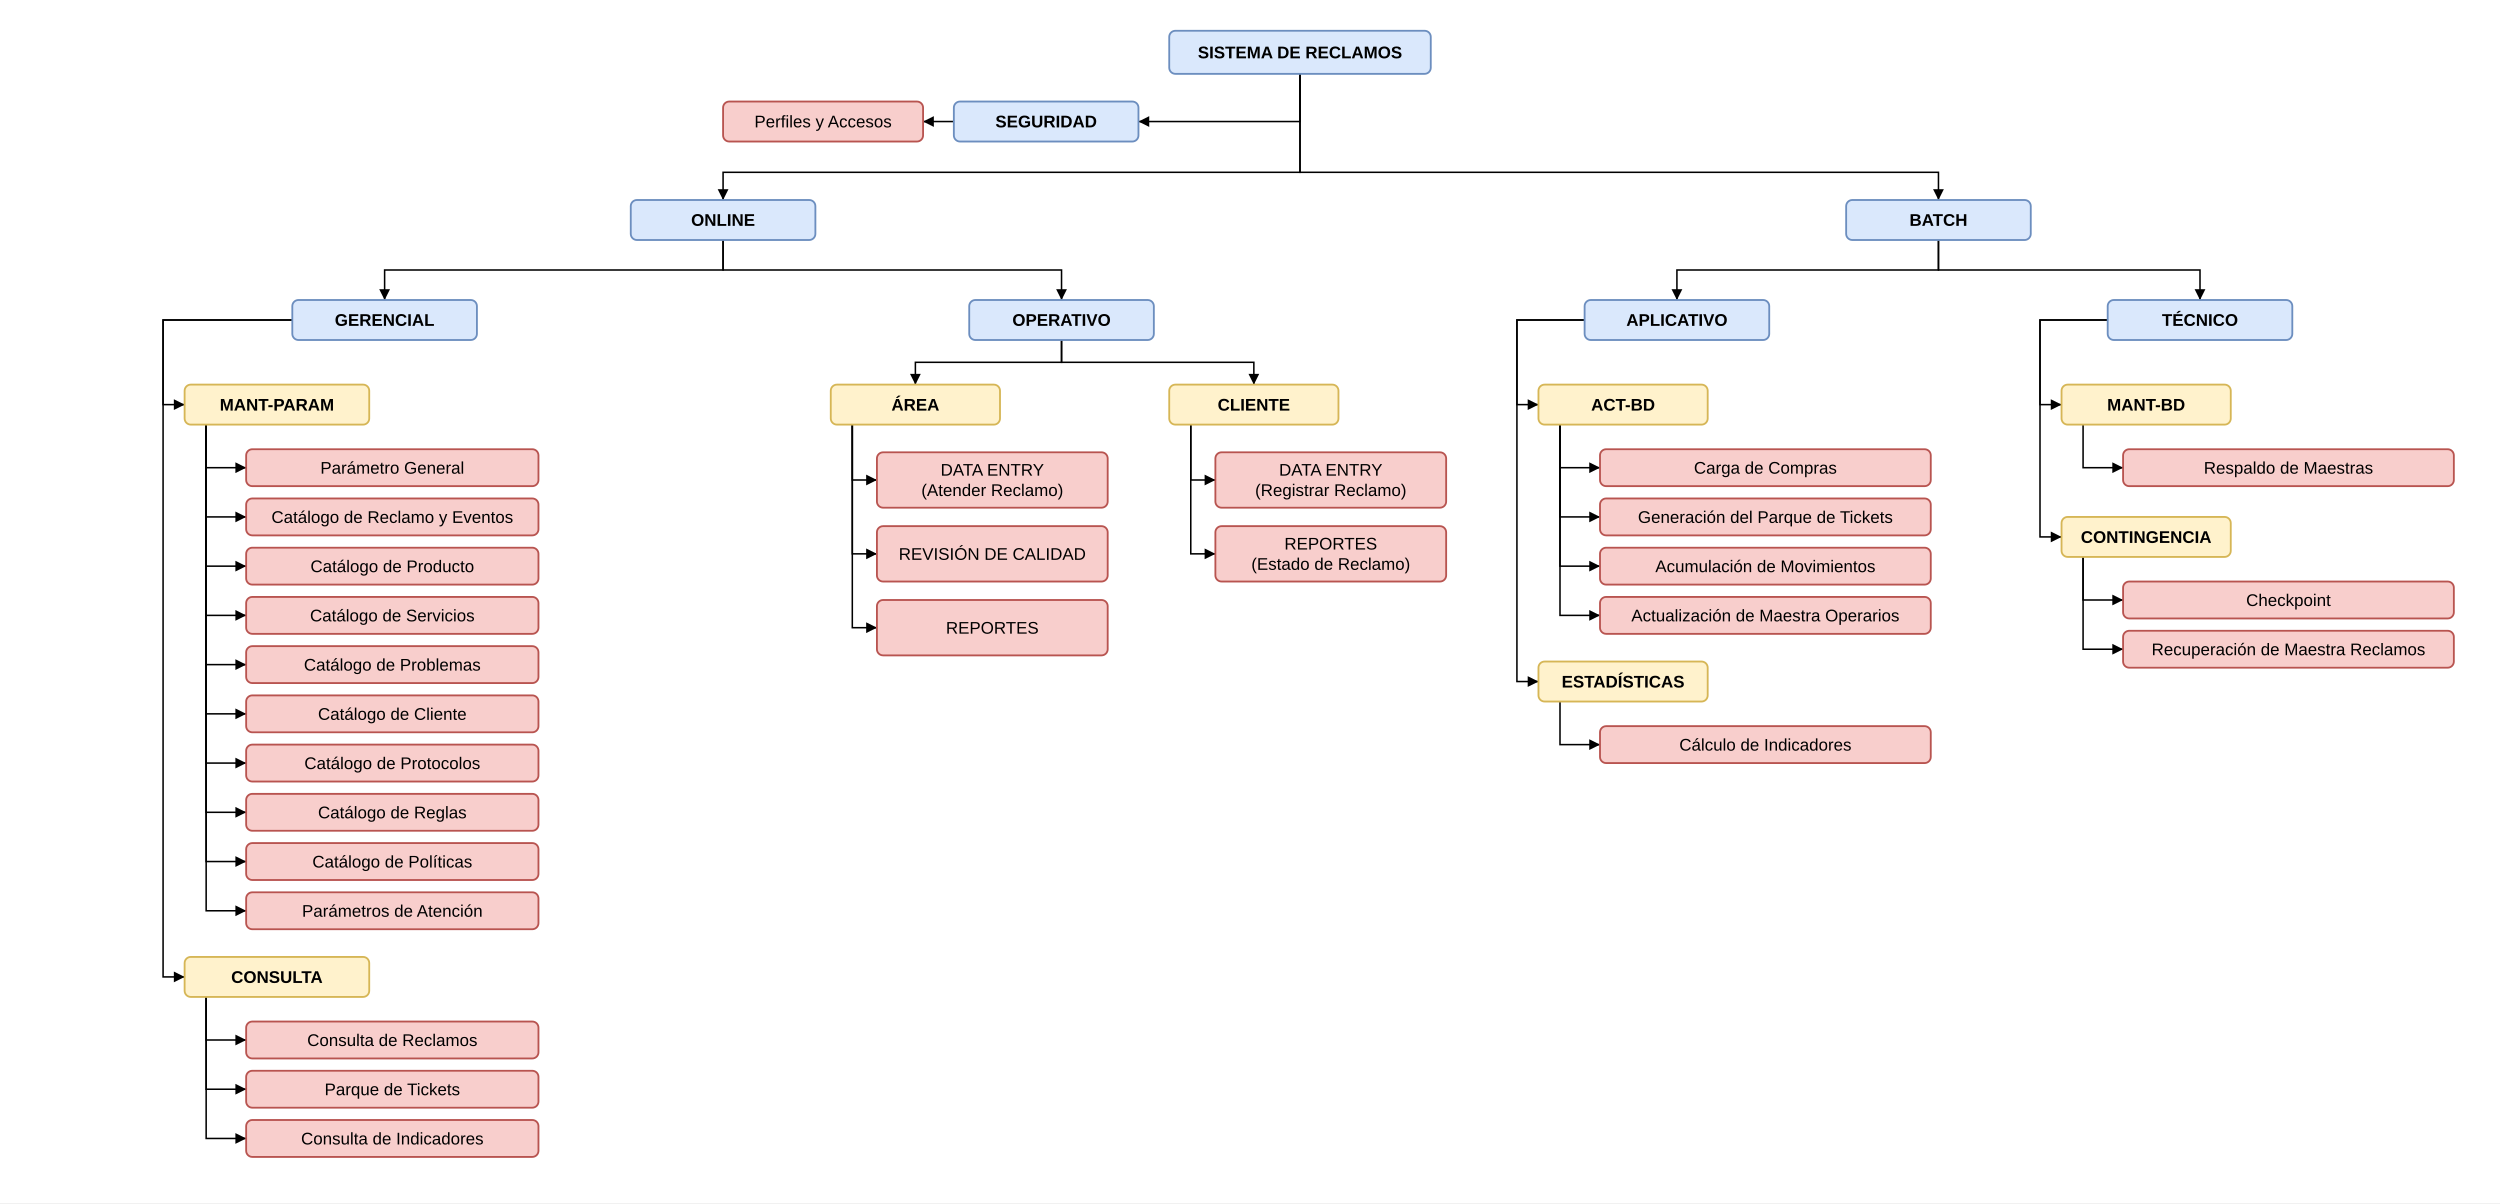
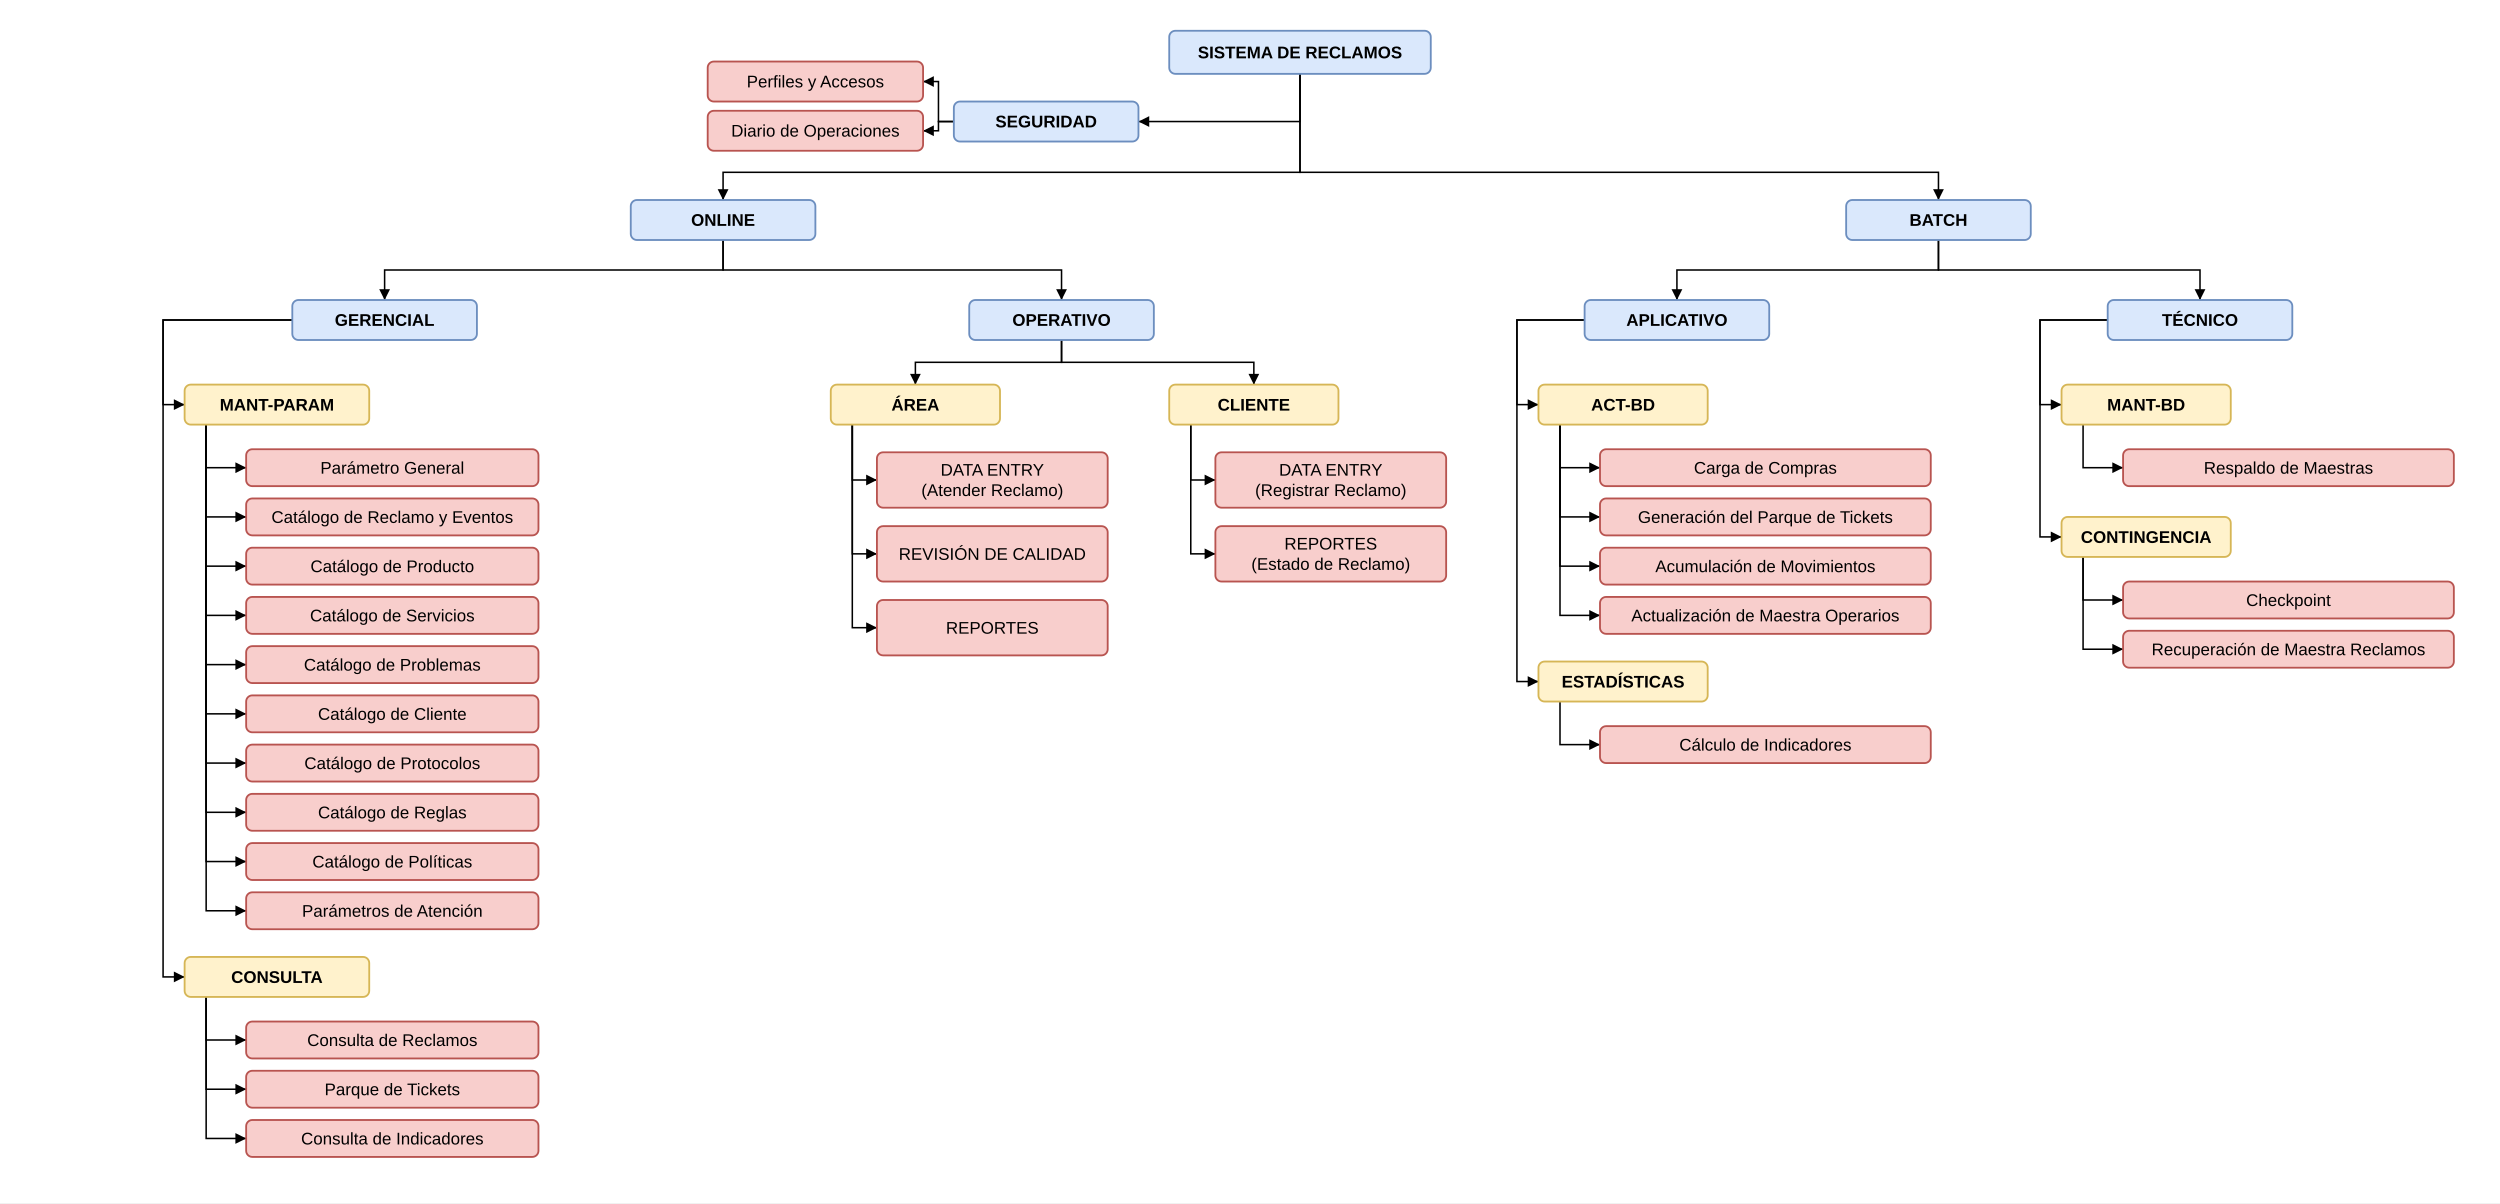
<svg xmlns="http://www.w3.org/2000/svg" width="1625" height="782" viewBox="0 0 1625 782" font-family="Arial, Helvetica, sans-serif">
  <defs>
    <marker id="f" viewBox="0 0 10 10" refX="10" refY="5" markerWidth="7" markerHeight="7" orient="auto-start-reverse">
      <path d="M0,0 L10,5 L0,10 z" fill="#000" />
    </marker>
  </defs>
  <rect width="1625" height="782" fill="#ffffff" />
  <polyline points="845.0,48.0 845.0,79.0 740.0,79.0" fill="none" stroke="#000" stroke-width="1" marker-end="url(#f)" />
-   <polyline points="620.0,79.0 600.0,79.0" fill="none" stroke="#000" stroke-width="1" marker-end="url(#f)" />
+   <polyline points="620.0,79.0 610.0,79.0 610.0,53.0 600.0,53.0" fill="none" stroke="#000" stroke-width="1" marker-end="url(#f)" />
+   <polyline points="620.0,79.0 610.0,79.0 610.0,85.0 600.0,85.0" fill="none" stroke="#000" stroke-width="1" marker-end="url(#f)" />
  <polyline points="845.0,48.0 845.0,112.0 470.0,112.0 470.0,130.0" fill="none" stroke="#000" stroke-width="1" marker-end="url(#f)" />
  <polyline points="845.0,48.0 845.0,112.0 1260.0,112.0 1260.0,130.0" fill="none" stroke="#000" stroke-width="1" marker-end="url(#f)" />
  <polyline points="470.0,156.0 470.0,175.5 250.0,175.5 250.0,195.0" fill="none" stroke="#000" stroke-width="1" marker-end="url(#f)" />
  <polyline points="470.0,156.0 470.0,175.5 690.0,175.5 690.0,195.0" fill="none" stroke="#000" stroke-width="1" marker-end="url(#f)" />
  <polyline points="190.0,208.0 106.0,208.0 106.0,263.0 120.0,263.0" fill="none" stroke="#000" stroke-width="1" marker-end="url(#f)" />
  <polyline points="134.0,276.0 134.0,304.0 160.0,304.0" fill="none" stroke="#000" stroke-width="1" marker-end="url(#f)" />
  <polyline points="134.0,276.0 134.0,336.0 160.0,336.0" fill="none" stroke="#000" stroke-width="1" marker-end="url(#f)" />
  <polyline points="134.0,276.0 134.0,368.0 160.0,368.0" fill="none" stroke="#000" stroke-width="1" marker-end="url(#f)" />
  <polyline points="134.0,276.0 134.0,400.0 160.0,400.0" fill="none" stroke="#000" stroke-width="1" marker-end="url(#f)" />
  <polyline points="134.0,276.0 134.0,432.0 160.0,432.0" fill="none" stroke="#000" stroke-width="1" marker-end="url(#f)" />
  <polyline points="134.0,276.0 134.0,464.0 160.0,464.0" fill="none" stroke="#000" stroke-width="1" marker-end="url(#f)" />
  <polyline points="134.0,276.0 134.0,496.0 160.0,496.0" fill="none" stroke="#000" stroke-width="1" marker-end="url(#f)" />
  <polyline points="134.0,276.0 134.0,528.0 160.0,528.0" fill="none" stroke="#000" stroke-width="1" marker-end="url(#f)" />
  <polyline points="134.0,276.0 134.0,560.0 160.0,560.0" fill="none" stroke="#000" stroke-width="1" marker-end="url(#f)" />
  <polyline points="134.0,276.0 134.0,592.0 160.0,592.0" fill="none" stroke="#000" stroke-width="1" marker-end="url(#f)" />
  <polyline points="190.0,208.0 106.0,208.0 106.0,635.0 120.0,635.0" fill="none" stroke="#000" stroke-width="1" marker-end="url(#f)" />
  <polyline points="134.0,648.0 134.0,676.0 160.0,676.0" fill="none" stroke="#000" stroke-width="1" marker-end="url(#f)" />
  <polyline points="134.0,648.0 134.0,708.0 160.0,708.0" fill="none" stroke="#000" stroke-width="1" marker-end="url(#f)" />
  <polyline points="134.0,648.0 134.0,740.0 160.0,740.0" fill="none" stroke="#000" stroke-width="1" marker-end="url(#f)" />
  <polyline points="690.0,221.0 690.0,235.5 595.0,235.5 595.0,250.0" fill="none" stroke="#000" stroke-width="1" marker-end="url(#f)" />
  <polyline points="690.0,221.0 690.0,235.5 815.0,235.5 815.0,250.0" fill="none" stroke="#000" stroke-width="1" marker-end="url(#f)" />
  <polyline points="554.0,276.0 554.0,312.0 570.0,312.0" fill="none" stroke="#000" stroke-width="1" marker-end="url(#f)" />
  <polyline points="554.0,276.0 554.0,360.0 570.0,360.0" fill="none" stroke="#000" stroke-width="1" marker-end="url(#f)" />
  <polyline points="554.0,276.0 554.0,408.0 570.0,408.0" fill="none" stroke="#000" stroke-width="1" marker-end="url(#f)" />
  <polyline points="774.0,276.0 774.0,312.0 790.0,312.0" fill="none" stroke="#000" stroke-width="1" marker-end="url(#f)" />
  <polyline points="774.0,276.0 774.0,360.0 790.0,360.0" fill="none" stroke="#000" stroke-width="1" marker-end="url(#f)" />
  <polyline points="1260.0,156.0 1260.0,175.5 1090.0,175.5 1090.0,195.0" fill="none" stroke="#000" stroke-width="1" marker-end="url(#f)" />
  <polyline points="1260.0,156.0 1260.0,175.5 1430.0,175.5 1430.0,195.0" fill="none" stroke="#000" stroke-width="1" marker-end="url(#f)" />
  <polyline points="1030.0,208.0 986.0,208.0 986.0,263.0 1000.0,263.0" fill="none" stroke="#000" stroke-width="1" marker-end="url(#f)" />
  <polyline points="1014.0,276.0 1014.0,304.0 1040.0,304.0" fill="none" stroke="#000" stroke-width="1" marker-end="url(#f)" />
  <polyline points="1014.0,276.0 1014.0,336.0 1040.0,336.0" fill="none" stroke="#000" stroke-width="1" marker-end="url(#f)" />
  <polyline points="1014.0,276.0 1014.0,368.0 1040.0,368.0" fill="none" stroke="#000" stroke-width="1" marker-end="url(#f)" />
  <polyline points="1014.0,276.0 1014.0,400.0 1040.0,400.0" fill="none" stroke="#000" stroke-width="1" marker-end="url(#f)" />
  <polyline points="1030.0,208.0 986.0,208.0 986.0,443.0 1000.0,443.0" fill="none" stroke="#000" stroke-width="1" marker-end="url(#f)" />
  <polyline points="1014.0,456.0 1014.0,484.0 1040.0,484.0" fill="none" stroke="#000" stroke-width="1" marker-end="url(#f)" />
  <polyline points="1370.0,208.0 1326.0,208.0 1326.0,263.0 1340.0,263.0" fill="none" stroke="#000" stroke-width="1" marker-end="url(#f)" />
  <polyline points="1354.0,276.0 1354.0,304.0 1380.0,304.0" fill="none" stroke="#000" stroke-width="1" marker-end="url(#f)" />
  <polyline points="1370.0,208.0 1326.0,208.0 1326.0,349.0 1340.0,349.0" fill="none" stroke="#000" stroke-width="1" marker-end="url(#f)" />
  <polyline points="1354.0,362.0 1354.0,390.0 1380.0,390.0" fill="none" stroke="#000" stroke-width="1" marker-end="url(#f)" />
  <polyline points="1354.0,362.0 1354.0,422.0 1380.0,422.0" fill="none" stroke="#000" stroke-width="1" marker-end="url(#f)" />
  <rect x="760" y="20" width="170" height="28" rx="4" fill="#dae8fc" stroke="#6c8ebf" stroke-width="1.2" />
  <text x="845.0" y="37.9" font-size="11" font-weight="bold" text-anchor="middle" fill="#000">SISTEMA DE RECLAMOS</text>
  <rect x="620" y="66" width="120" height="26" rx="4" fill="#dae8fc" stroke="#6c8ebf" stroke-width="1.2" />
  <text x="680.0" y="82.8" font-size="11" font-weight="bold" text-anchor="middle" fill="#000">SEGURIDAD</text>
-   <rect x="470" y="66" width="130" height="26" rx="4" fill="#f8cecc" stroke="#b85450" stroke-width="1.2" />
-   <text x="535.0" y="82.8" font-size="11" font-weight="normal" text-anchor="middle" fill="#000">Perfiles y Accesos</text>
+   <rect x="460" y="40" width="140" height="26" rx="4" fill="#f8cecc" stroke="#b85450" stroke-width="1.2" />
+   <text x="530.0" y="56.8" font-size="11" font-weight="normal" text-anchor="middle" fill="#000">Perfiles y Accesos</text>
+   <rect x="460" y="72" width="140" height="26" rx="4" fill="#f8cecc" stroke="#b85450" stroke-width="1.2" />
+   <text x="530.0" y="88.8" font-size="11" font-weight="normal" text-anchor="middle" fill="#000">Diario de Operaciones</text>
  <rect x="410" y="130" width="120" height="26" rx="4" fill="#dae8fc" stroke="#6c8ebf" stroke-width="1.2" />
  <text x="470.0" y="146.8" font-size="11" font-weight="bold" text-anchor="middle" fill="#000">ONLINE</text>
  <rect x="1200" y="130" width="120" height="26" rx="4" fill="#dae8fc" stroke="#6c8ebf" stroke-width="1.2" />
  <text x="1260.0" y="146.8" font-size="11" font-weight="bold" text-anchor="middle" fill="#000">BATCH</text>
  <rect x="190" y="195" width="120" height="26" rx="4" fill="#dae8fc" stroke="#6c8ebf" stroke-width="1.2" />
  <text x="250.0" y="211.8" font-size="11" font-weight="bold" text-anchor="middle" fill="#000">GERENCIAL</text>
  <rect x="630" y="195" width="120" height="26" rx="4" fill="#dae8fc" stroke="#6c8ebf" stroke-width="1.2" />
  <text x="690.0" y="211.8" font-size="11" font-weight="bold" text-anchor="middle" fill="#000">OPERATIVO</text>
  <rect x="120" y="250" width="120" height="26" rx="4" fill="#fff2cc" stroke="#d6b656" stroke-width="1.2" />
  <text x="180.0" y="266.9" font-size="11" font-weight="bold" text-anchor="middle" fill="#000">MANT-PARAM</text>
  <rect x="160" y="292" width="190" height="24" rx="4" fill="#f8cecc" stroke="#b85450" stroke-width="1.2" />
  <text x="255.0" y="307.9" font-size="11" font-weight="normal" text-anchor="middle" fill="#000">Parámetro General</text>
  <rect x="160" y="324" width="190" height="24" rx="4" fill="#f8cecc" stroke="#b85450" stroke-width="1.2" />
  <text x="255.0" y="339.9" font-size="11" font-weight="normal" text-anchor="middle" fill="#000">Catálogo de Reclamo y Eventos</text>
  <rect x="160" y="356" width="190" height="24" rx="4" fill="#f8cecc" stroke="#b85450" stroke-width="1.2" />
  <text x="255.0" y="371.9" font-size="11" font-weight="normal" text-anchor="middle" fill="#000">Catálogo de Producto</text>
  <rect x="160" y="388" width="190" height="24" rx="4" fill="#f8cecc" stroke="#b85450" stroke-width="1.2" />
  <text x="255.0" y="403.9" font-size="11" font-weight="normal" text-anchor="middle" fill="#000">Catálogo de Servicios</text>
  <rect x="160" y="420" width="190" height="24" rx="4" fill="#f8cecc" stroke="#b85450" stroke-width="1.2" />
  <text x="255.0" y="435.9" font-size="11" font-weight="normal" text-anchor="middle" fill="#000">Catálogo de Problemas</text>
  <rect x="160" y="452" width="190" height="24" rx="4" fill="#f8cecc" stroke="#b85450" stroke-width="1.2" />
  <text x="255.0" y="467.9" font-size="11" font-weight="normal" text-anchor="middle" fill="#000">Catálogo de Cliente</text>
  <rect x="160" y="484" width="190" height="24" rx="4" fill="#f8cecc" stroke="#b85450" stroke-width="1.2" />
  <text x="255.0" y="499.9" font-size="11" font-weight="normal" text-anchor="middle" fill="#000">Catálogo de Protocolos</text>
  <rect x="160" y="516" width="190" height="24" rx="4" fill="#f8cecc" stroke="#b85450" stroke-width="1.2" />
  <text x="255.0" y="531.9" font-size="11" font-weight="normal" text-anchor="middle" fill="#000">Catálogo de Reglas</text>
  <rect x="160" y="548" width="190" height="24" rx="4" fill="#f8cecc" stroke="#b85450" stroke-width="1.2" />
  <text x="255.0" y="563.9" font-size="11" font-weight="normal" text-anchor="middle" fill="#000">Catálogo de Políticas</text>
  <rect x="160" y="580" width="190" height="24" rx="4" fill="#f8cecc" stroke="#b85450" stroke-width="1.2" />
  <text x="255.0" y="595.9" font-size="11" font-weight="normal" text-anchor="middle" fill="#000">Parámetros de Atención</text>
  <rect x="120" y="622" width="120" height="26" rx="4" fill="#fff2cc" stroke="#d6b656" stroke-width="1.2" />
  <text x="180.0" y="638.9" font-size="11" font-weight="bold" text-anchor="middle" fill="#000">CONSULTA</text>
  <rect x="160" y="664" width="190" height="24" rx="4" fill="#f8cecc" stroke="#b85450" stroke-width="1.2" />
  <text x="255.0" y="679.9" font-size="11" font-weight="normal" text-anchor="middle" fill="#000">Consulta de Reclamos</text>
  <rect x="160" y="696" width="190" height="24" rx="4" fill="#f8cecc" stroke="#b85450" stroke-width="1.2" />
  <text x="255.0" y="711.9" font-size="11" font-weight="normal" text-anchor="middle" fill="#000">Parque de Tickets</text>
  <rect x="160" y="728" width="190" height="24" rx="4" fill="#f8cecc" stroke="#b85450" stroke-width="1.2" />
  <text x="255.0" y="743.9" font-size="11" font-weight="normal" text-anchor="middle" fill="#000">Consulta de Indicadores</text>
  <rect x="540" y="250" width="110" height="26" rx="4" fill="#fff2cc" stroke="#d6b656" stroke-width="1.2" />
  <text x="595.0" y="266.9" font-size="11" font-weight="bold" text-anchor="middle" fill="#000">ÁREA</text>
  <rect x="760" y="250" width="110" height="26" rx="4" fill="#fff2cc" stroke="#d6b656" stroke-width="1.2" />
  <text x="815.0" y="266.9" font-size="11" font-weight="bold" text-anchor="middle" fill="#000">CLIENTE</text>
  <rect x="570" y="294" width="150" height="36" rx="4" fill="#f8cecc" stroke="#b85450" stroke-width="1.2" />
  <text x="645.0" y="309.2" font-size="11" font-weight="normal" text-anchor="middle" fill="#000">DATA ENTRY</text>
  <text x="645.0" y="322.4" font-size="11" font-weight="normal" text-anchor="middle" fill="#000">(Atender Reclamo)</text>
  <rect x="570" y="342" width="150" height="36" rx="4" fill="#f8cecc" stroke="#b85450" stroke-width="1.2" />
  <text x="645.0" y="363.9" font-size="11" font-weight="normal" text-anchor="middle" fill="#000">REVISIÓN DE CALIDAD</text>
  <rect x="570" y="390" width="150" height="36" rx="4" fill="#f8cecc" stroke="#b85450" stroke-width="1.2" />
  <text x="645.0" y="411.9" font-size="11" font-weight="normal" text-anchor="middle" fill="#000">REPORTES</text>
  <rect x="790" y="294" width="150" height="36" rx="4" fill="#f8cecc" stroke="#b85450" stroke-width="1.2" />
  <text x="865.0" y="309.2" font-size="11" font-weight="normal" text-anchor="middle" fill="#000">DATA ENTRY</text>
  <text x="865.0" y="322.4" font-size="11" font-weight="normal" text-anchor="middle" fill="#000">(Registrar Reclamo)</text>
  <rect x="790" y="342" width="150" height="36" rx="4" fill="#f8cecc" stroke="#b85450" stroke-width="1.2" />
  <text x="865.0" y="357.2" font-size="11" font-weight="normal" text-anchor="middle" fill="#000">REPORTES</text>
  <text x="865.0" y="370.4" font-size="11" font-weight="normal" text-anchor="middle" fill="#000">(Estado de Reclamo)</text>
  <rect x="1030" y="195" width="120" height="26" rx="4" fill="#dae8fc" stroke="#6c8ebf" stroke-width="1.2" />
  <text x="1090.0" y="211.8" font-size="11" font-weight="bold" text-anchor="middle" fill="#000">APLICATIVO</text>
  <rect x="1370" y="195" width="120" height="26" rx="4" fill="#dae8fc" stroke="#6c8ebf" stroke-width="1.2" />
  <text x="1430.0" y="211.8" font-size="11" font-weight="bold" text-anchor="middle" fill="#000">TÉCNICO</text>
  <rect x="1000" y="250" width="110" height="26" rx="4" fill="#fff2cc" stroke="#d6b656" stroke-width="1.2" />
  <text x="1055.0" y="266.9" font-size="11" font-weight="bold" text-anchor="middle" fill="#000">ACT-BD</text>
  <rect x="1040" y="292" width="215" height="24" rx="4" fill="#f8cecc" stroke="#b85450" stroke-width="1.2" />
  <text x="1147.5" y="307.9" font-size="11" font-weight="normal" text-anchor="middle" fill="#000">Carga de Compras</text>
  <rect x="1040" y="324" width="215" height="24" rx="4" fill="#f8cecc" stroke="#b85450" stroke-width="1.2" />
  <text x="1147.5" y="339.9" font-size="11" font-weight="normal" text-anchor="middle" fill="#000">Generación del Parque de Tickets</text>
  <rect x="1040" y="356" width="215" height="24" rx="4" fill="#f8cecc" stroke="#b85450" stroke-width="1.2" />
  <text x="1147.5" y="371.9" font-size="11" font-weight="normal" text-anchor="middle" fill="#000">Acumulación de Movimientos</text>
  <rect x="1040" y="388" width="215" height="24" rx="4" fill="#f8cecc" stroke="#b85450" stroke-width="1.2" />
  <text x="1147.5" y="403.9" font-size="11" font-weight="normal" text-anchor="middle" fill="#000">Actualización de Maestra Operarios</text>
  <rect x="1000" y="430" width="110" height="26" rx="4" fill="#fff2cc" stroke="#d6b656" stroke-width="1.2" />
  <text x="1055.0" y="446.9" font-size="11" font-weight="bold" text-anchor="middle" fill="#000">ESTADÍSTICAS</text>
  <rect x="1040" y="472" width="215" height="24" rx="4" fill="#f8cecc" stroke="#b85450" stroke-width="1.2" />
  <text x="1147.5" y="487.9" font-size="11" font-weight="normal" text-anchor="middle" fill="#000">Cálculo de Indicadores</text>
  <rect x="1340" y="250" width="110" height="26" rx="4" fill="#fff2cc" stroke="#d6b656" stroke-width="1.2" />
  <text x="1395.0" y="266.9" font-size="11" font-weight="bold" text-anchor="middle" fill="#000">MANT-BD</text>
  <rect x="1380" y="292" width="215" height="24" rx="4" fill="#f8cecc" stroke="#b85450" stroke-width="1.2" />
  <text x="1487.5" y="307.9" font-size="11" font-weight="normal" text-anchor="middle" fill="#000">Respaldo de Maestras</text>
  <rect x="1340" y="336" width="110" height="26" rx="4" fill="#fff2cc" stroke="#d6b656" stroke-width="1.2" />
  <text x="1395.0" y="352.9" font-size="11" font-weight="bold" text-anchor="middle" fill="#000">CONTINGENCIA</text>
  <rect x="1380" y="378" width="215" height="24" rx="4" fill="#f8cecc" stroke="#b85450" stroke-width="1.2" />
  <text x="1487.5" y="393.9" font-size="11" font-weight="normal" text-anchor="middle" fill="#000">Checkpoint</text>
  <rect x="1380" y="410" width="215" height="24" rx="4" fill="#f8cecc" stroke="#b85450" stroke-width="1.2" />
  <text x="1487.5" y="425.9" font-size="11" font-weight="normal" text-anchor="middle" fill="#000">Recuperación de Maestra Reclamos</text>
</svg>
